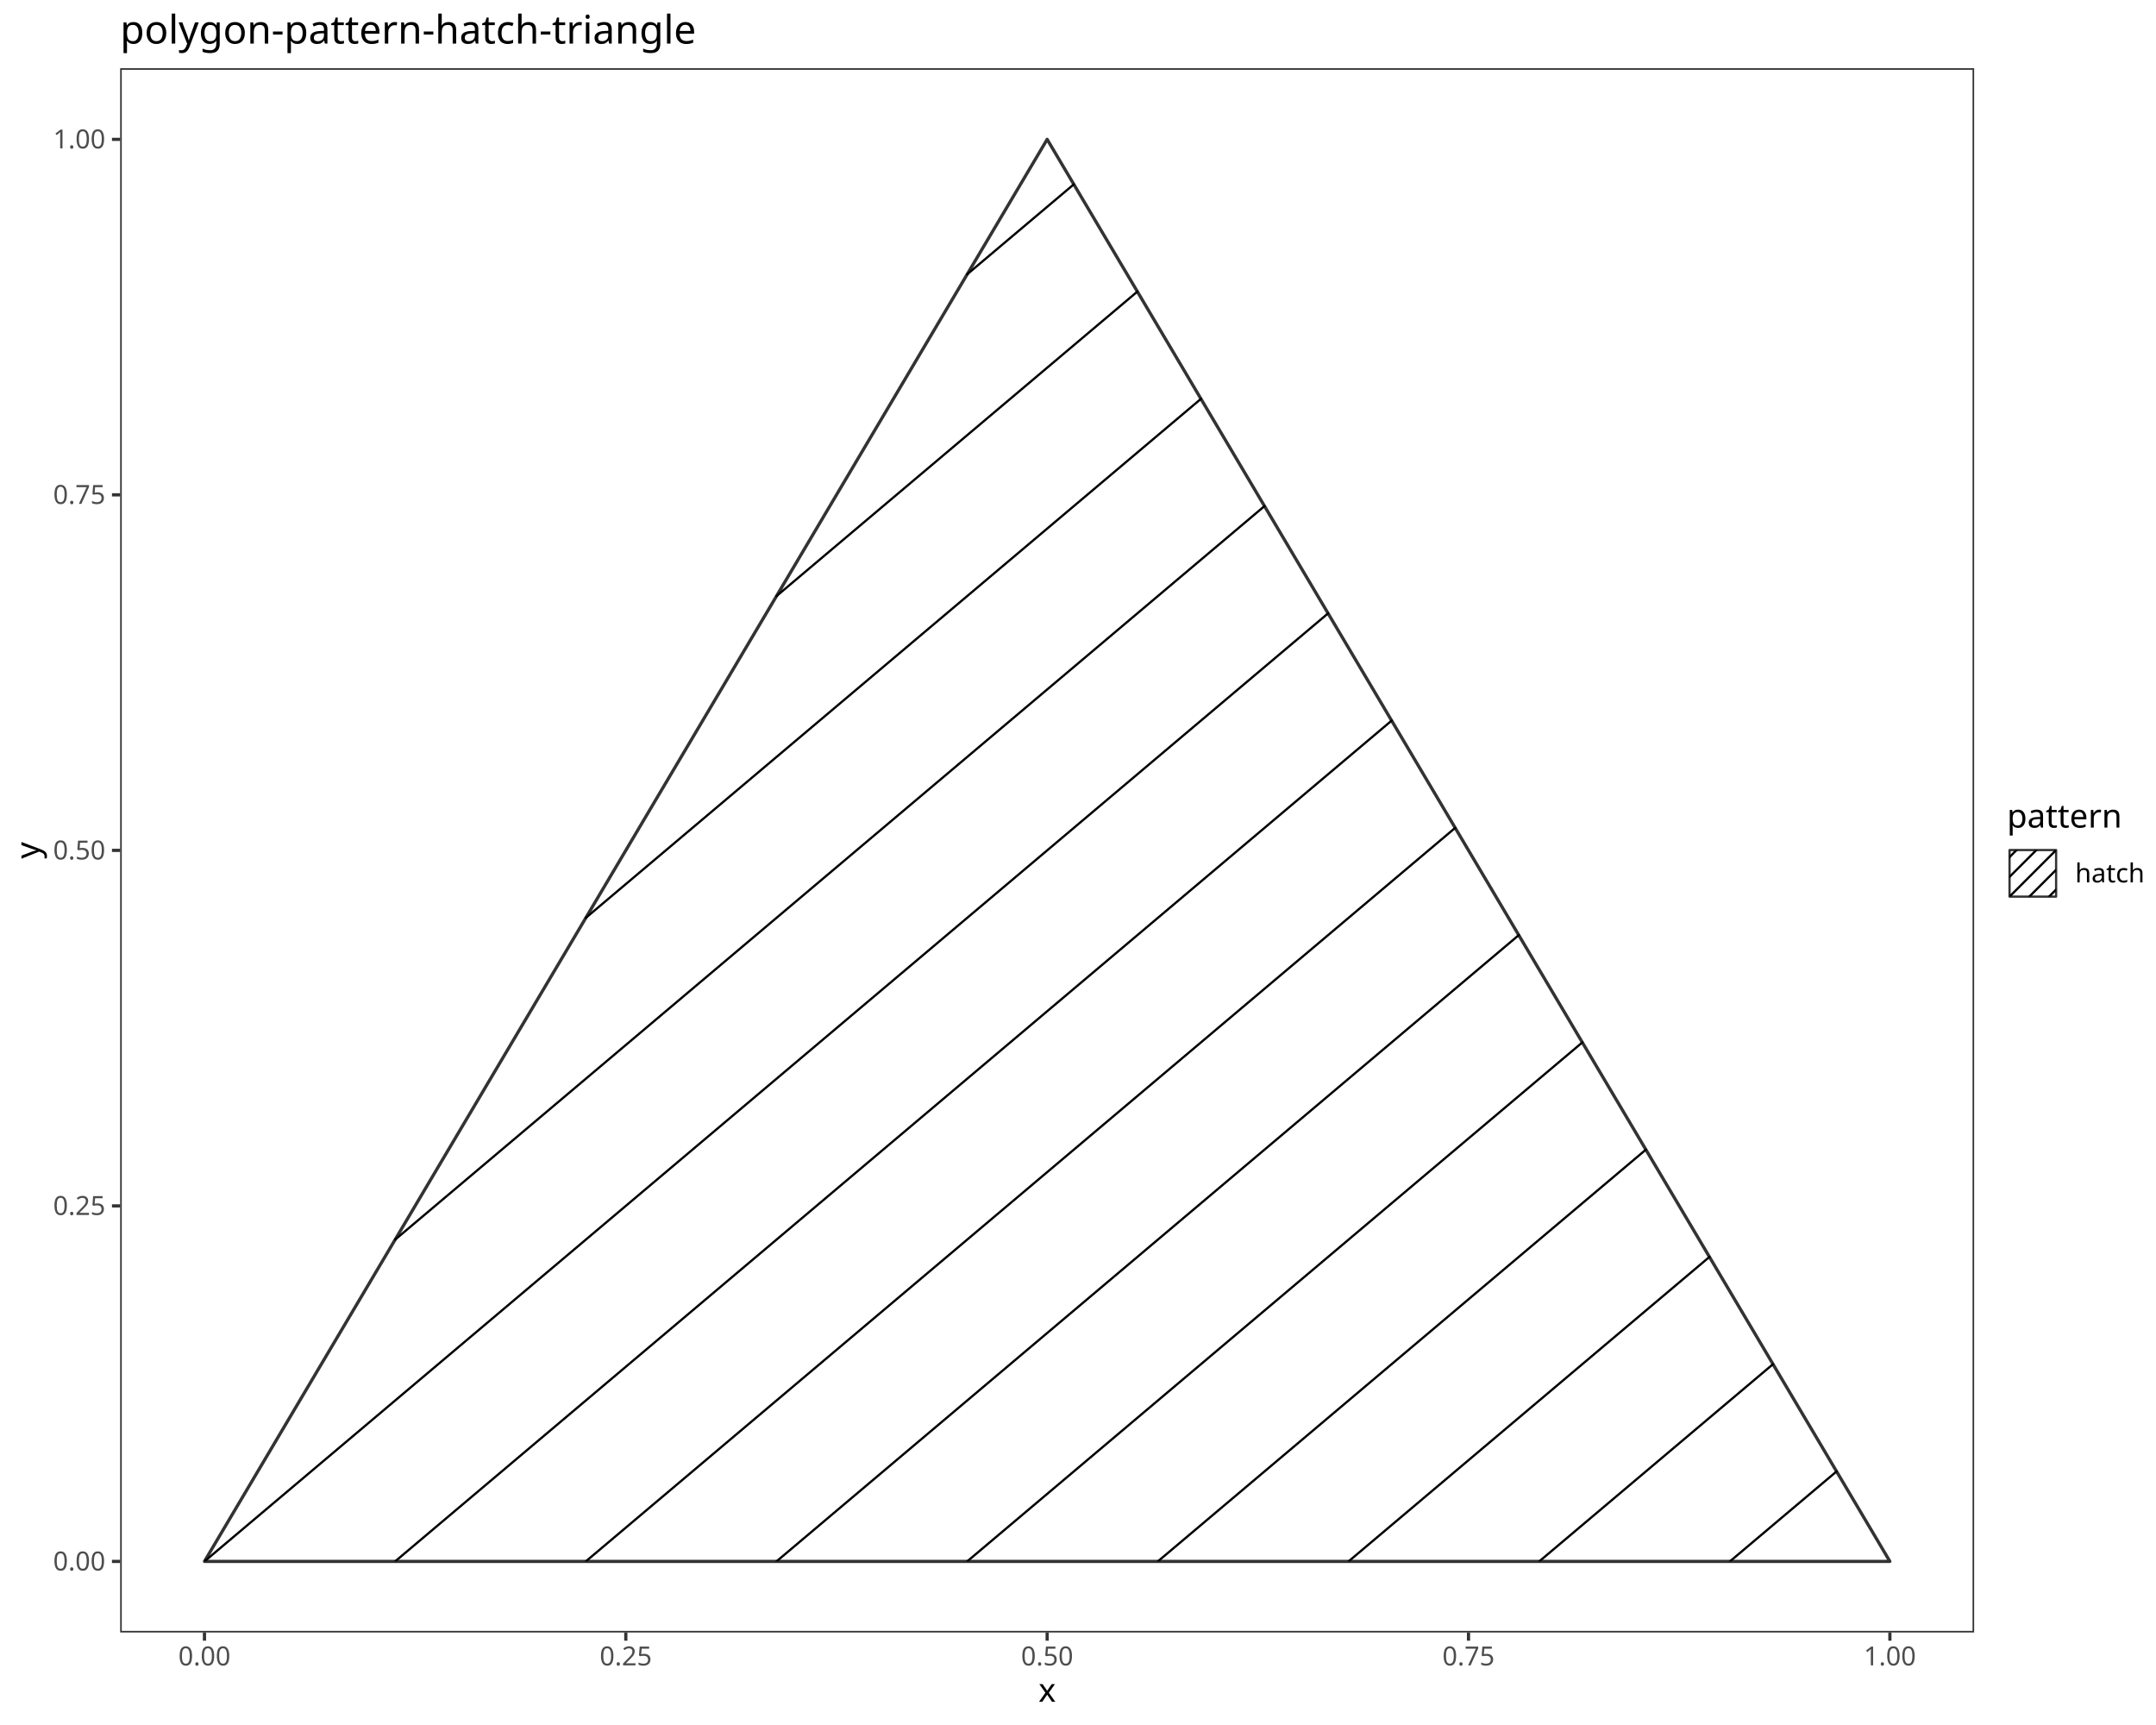
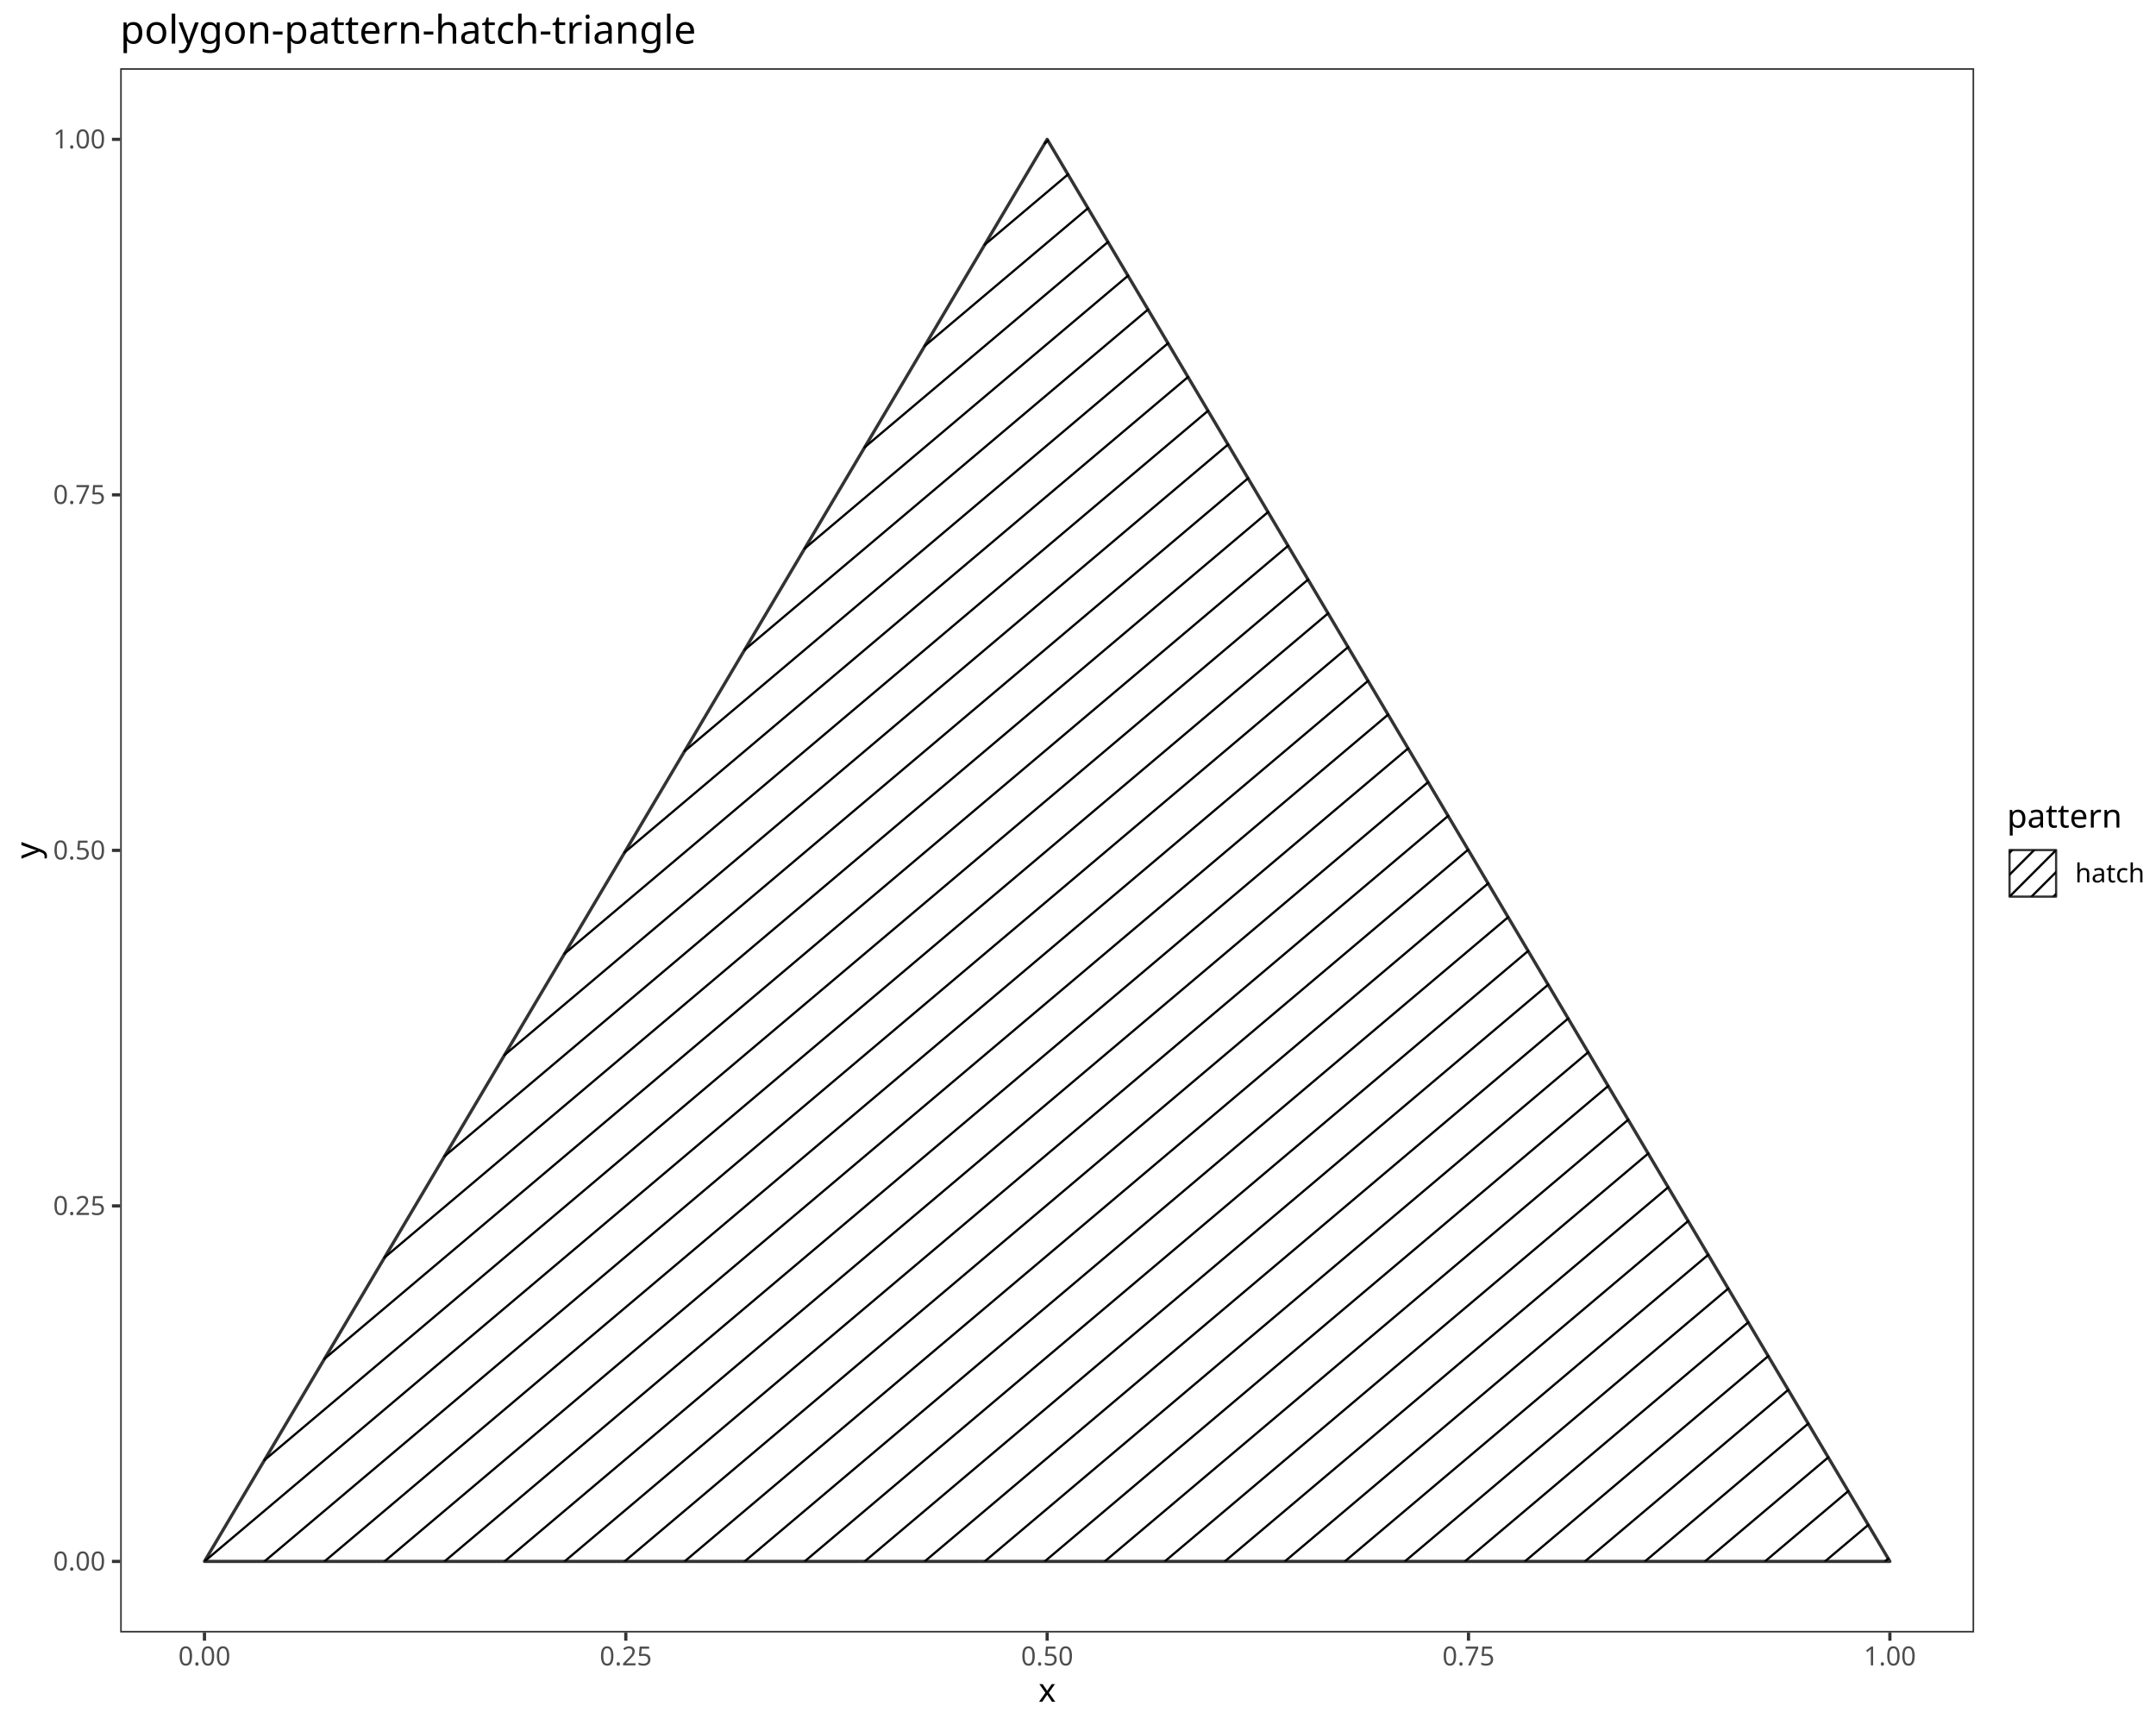
<svg xmlns="http://www.w3.org/2000/svg" class="svglite" data-engine-version="2.0" width="720.00pt" height="576.00pt" viewBox="0 0 720.00 576.00">
  <defs>
    <style type="text/css">
    .svglite line, .svglite polyline, .svglite polygon, .svglite path, .svglite rect, .svglite circle {
      fill: none;
      stroke: #000000;
      stroke-linecap: round;
      stroke-linejoin: round;
      stroke-miterlimit: 10.00;
    }
  </style>
  </defs>
  <rect width="100%" height="100%" style="stroke: none; fill: #FFFFFF;" />
  <defs>
    <clipPath id="cpMC4wMHw3MjAuMDB8MC4wMHw1NzYuMDA=">
      <rect x="0.00" y="0.00" width="720.00" height="576.00" />
    </clipPath>
  </defs>
  <g clip-path="url(#cpMC4wMHw3MjAuMDB8MC4wMHw1NzYuMDA=)">
    <rect x="0.00" y="0.00" width="720.00" height="576.00" style="stroke-width: 1.07; stroke: #FFFFFF; fill: #FFFFFF;" />
  </g>
  <defs>
    <clipPath id="cpNDAuMTN8NjU5LjI3fDIyLjc4fDU0NS4xMQ==">
      <rect x="40.13" y="22.78" width="619.14" height="522.33" />
    </clipPath>
  </defs>
  <g clip-path="url(#cpNDAuMTN8NjU5LjI3fDIyLjc4fDU0NS4xMQ==)">
    <rect x="40.13" y="22.78" width="619.14" height="522.33" style="stroke-width: 1.07; stroke: none; fill: #FFFFFF;" />
    <polygon points="349.70,46.53 68.28,521.37 631.13,521.37 " style="stroke-width: 1.07; stroke: #333333; fill: #FFFFFF;" />
  </g>
  <defs>
    <clipPath id="cpNjguMjh8NjMxLjEzfDQ2LjUzfDUyMS4zNw==">
      <rect x="68.28" y="46.53" width="562.85" height="474.84" />
    </clipPath>
  </defs>
  <g clip-path="url(#cpNjguMjh8NjMxLjEzfDQ2LjUzfDUyMS4zNw==)">
-     <polyline points="577.71,521.37 613.32,491.33 " style="stroke-width: 0.75;" />
-     <polyline points="514.03,521.37 592.10,455.51 " style="stroke-width: 0.75;" />
-     <polyline points="450.35,521.37 570.87,419.70 " style="stroke-width: 0.75;" />
-     <polyline points="386.67,521.37 549.64,383.88 " style="stroke-width: 0.75;" />
-     <polyline points="322.99,521.37 528.42,348.07 " style="stroke-width: 0.75;" />
-     <polyline points="259.31,521.37 507.19,312.25 " style="stroke-width: 0.75;" />
-     <polyline points="195.63,521.37 485.96,276.44 " style="stroke-width: 0.75;" />
-     <polyline points="131.95,521.37 464.74,240.62 " style="stroke-width: 0.75;" />
+     <polyline points="629.51,521.37 630.59,520.46 " style="stroke-width: 0.75;" />
+     <polyline points="609.46,521.37 623.91,509.19 " style="stroke-width: 0.75;" />
+     <polyline points="589.42,521.37 617.22,497.91 " style="stroke-width: 0.75;" />
+     <polyline points="569.37,521.37 610.54,486.64 " style="stroke-width: 0.75;" />
+     <polyline points="549.33,521.37 603.86,475.37 " style="stroke-width: 0.75;" />
+     <polyline points="529.29,521.37 597.18,464.09 " style="stroke-width: 0.75;" />
+     <polyline points="509.24,521.37 590.50,452.82 " style="stroke-width: 0.75;" />
+     <polyline points="489.20,521.37 583.82,441.55 " style="stroke-width: 0.75;" />
+     <polyline points="469.15,521.37 577.14,430.27 " style="stroke-width: 0.75;" />
+     <polyline points="449.11,521.37 570.46,419.00 " style="stroke-width: 0.75;" />
+     <polyline points="429.07,521.37 563.77,407.73 " style="stroke-width: 0.75;" />
+     <polyline points="409.02,521.37 557.09,396.45 " style="stroke-width: 0.75;" />
+     <polyline points="388.98,521.37 550.41,385.18 " style="stroke-width: 0.75;" />
+     <polyline points="368.93,521.37 543.73,373.91 " style="stroke-width: 0.75;" />
+     <polyline points="348.89,521.37 537.05,362.63 " style="stroke-width: 0.75;" />
+     <polyline points="328.85,521.37 530.37,351.36 " style="stroke-width: 0.75;" />
+     <polyline points="308.80,521.37 523.69,340.09 " style="stroke-width: 0.75;" />
+     <polyline points="288.76,521.37 517.00,328.81 " style="stroke-width: 0.75;" />
+     <polyline points="268.72,521.37 510.32,317.54 " style="stroke-width: 0.75;" />
+     <polyline points="248.67,521.37 503.64,306.27 " style="stroke-width: 0.75;" />
+     <polyline points="228.63,521.37 496.96,294.99 " style="stroke-width: 0.75;" />
+     <polyline points="208.58,521.37 490.28,283.72 " style="stroke-width: 0.75;" />
+     <polyline points="188.54,521.37 483.60,272.45 " style="stroke-width: 0.75;" />
+     <polyline points="168.50,521.37 476.92,261.17 " style="stroke-width: 0.75;" />
+     <polyline points="148.45,521.37 470.24,249.90 " style="stroke-width: 0.75;" />
+     <polyline points="128.41,521.37 463.55,238.63 " style="stroke-width: 0.75;" />
+     <polyline points="108.36,521.37 456.87,227.35 " style="stroke-width: 0.75;" />
+     <polyline points="88.32,521.37 450.19,216.08 " style="stroke-width: 0.75;" />
    <polyline points="68.28,521.37 443.51,204.81 " style="stroke-width: 0.75;" />
-     <polyline points="131.95,413.93 422.28,168.99 " style="stroke-width: 0.75;" />
-     <polyline points="195.63,306.48 401.06,133.18 " style="stroke-width: 0.75;" />
-     <polyline points="259.31,199.04 379.83,97.36 " style="stroke-width: 0.75;" />
-     <polyline points="322.99,91.59 358.60,61.55 " style="stroke-width: 0.75;" />
+     <polyline points="88.32,487.55 436.83,193.53 " style="stroke-width: 0.75;" />
+     <polyline points="108.36,453.73 430.15,182.26 " style="stroke-width: 0.75;" />
+     <polyline points="128.41,419.91 423.47,170.99 " style="stroke-width: 0.75;" />
+     <polyline points="148.45,386.09 416.79,159.71 " style="stroke-width: 0.75;" />
+     <polyline points="168.50,352.27 410.10,148.44 " style="stroke-width: 0.75;" />
+     <polyline points="188.54,318.45 403.42,137.17 " style="stroke-width: 0.75;" />
+     <polyline points="208.58,284.63 396.74,125.89 " style="stroke-width: 0.75;" />
+     <polyline points="228.63,250.81 390.06,114.62 " style="stroke-width: 0.75;" />
+     <polyline points="248.67,216.99 383.38,103.35 " style="stroke-width: 0.75;" />
+     <polyline points="268.72,183.17 376.70,92.07 " style="stroke-width: 0.75;" />
+     <polyline points="288.76,149.35 370.02,80.80 " style="stroke-width: 0.75;" />
+     <polyline points="308.80,115.53 363.33,69.53 " style="stroke-width: 0.75;" />
+     <polyline points="328.85,81.71 356.65,58.25 " style="stroke-width: 0.75;" />
+     <polyline points="348.89,47.89 349.97,46.98 " style="stroke-width: 0.75;" />
  </g>
  <g clip-path="url(#cpNDAuMTN8NjU5LjI3fDIyLjc4fDU0NS4xMQ==)">
    <rect x="40.13" y="22.78" width="619.14" height="522.33" style="stroke-width: 1.07; stroke: #333333;" />
  </g>
  <g clip-path="url(#cpMC4wMHw3MjAuMDB8MC4wMHw1NzYuMDA=)">
    <text x="35.20" y="524.40" text-anchor="end" style="font-size: 8.80px; fill: #4D4D4D; font-family: sans;" textLength="17.13px" lengthAdjust="spacingAndGlyphs">0.00</text>
    <text x="35.20" y="405.69" text-anchor="end" style="font-size: 8.80px; fill: #4D4D4D; font-family: sans;" textLength="17.13px" lengthAdjust="spacingAndGlyphs">0.25</text>
    <text x="35.20" y="286.98" text-anchor="end" style="font-size: 8.80px; fill: #4D4D4D; font-family: sans;" textLength="17.13px" lengthAdjust="spacingAndGlyphs">0.50</text>
    <text x="35.20" y="168.26" text-anchor="end" style="font-size: 8.80px; fill: #4D4D4D; font-family: sans;" textLength="17.13px" lengthAdjust="spacingAndGlyphs">0.75</text>
    <text x="35.20" y="49.55" text-anchor="end" style="font-size: 8.80px; fill: #4D4D4D; font-family: sans;" textLength="17.13px" lengthAdjust="spacingAndGlyphs">1.00</text>
    <polyline points="37.39,521.37 40.13,521.37 " style="stroke-width: 1.07; stroke: #333333; stroke-linecap: butt;" />
    <polyline points="37.39,402.66 40.13,402.66 " style="stroke-width: 1.07; stroke: #333333; stroke-linecap: butt;" />
    <polyline points="37.39,283.95 40.13,283.95 " style="stroke-width: 1.07; stroke: #333333; stroke-linecap: butt;" />
    <polyline points="37.39,165.24 40.13,165.24 " style="stroke-width: 1.07; stroke: #333333; stroke-linecap: butt;" />
    <polyline points="37.39,46.53 40.13,46.53 " style="stroke-width: 1.07; stroke: #333333; stroke-linecap: butt;" />
    <polyline points="68.28,547.85 68.28,545.11 " style="stroke-width: 1.07; stroke: #333333; stroke-linecap: butt;" />
    <polyline points="208.99,547.85 208.99,545.11 " style="stroke-width: 1.07; stroke: #333333; stroke-linecap: butt;" />
    <polyline points="349.70,547.85 349.70,545.11 " style="stroke-width: 1.07; stroke: #333333; stroke-linecap: butt;" />
    <polyline points="490.41,547.85 490.41,545.11 " style="stroke-width: 1.07; stroke: #333333; stroke-linecap: butt;" />
    <polyline points="631.13,547.85 631.13,545.11 " style="stroke-width: 1.07; stroke: #333333; stroke-linecap: butt;" />
    <text x="68.28" y="556.10" text-anchor="middle" style="font-size: 8.80px; fill: #4D4D4D; font-family: sans;" textLength="17.13px" lengthAdjust="spacingAndGlyphs">0.00</text>
    <text x="208.99" y="556.10" text-anchor="middle" style="font-size: 8.80px; fill: #4D4D4D; font-family: sans;" textLength="17.13px" lengthAdjust="spacingAndGlyphs">0.25</text>
    <text x="349.70" y="556.10" text-anchor="middle" style="font-size: 8.80px; fill: #4D4D4D; font-family: sans;" textLength="17.13px" lengthAdjust="spacingAndGlyphs">0.50</text>
    <text x="490.41" y="556.10" text-anchor="middle" style="font-size: 8.80px; fill: #4D4D4D; font-family: sans;" textLength="17.13px" lengthAdjust="spacingAndGlyphs">0.75</text>
    <text x="631.13" y="556.10" text-anchor="middle" style="font-size: 8.80px; fill: #4D4D4D; font-family: sans;" textLength="17.13px" lengthAdjust="spacingAndGlyphs">1.00</text>
    <text x="349.70" y="568.24" text-anchor="middle" style="font-size: 11.00px; font-family: sans;" textLength="5.50px" lengthAdjust="spacingAndGlyphs">x</text>
    <text transform="translate(13.05,283.95) rotate(-90)" text-anchor="middle" style="font-size: 11.00px; font-family: sans;" textLength="5.50px" lengthAdjust="spacingAndGlyphs">y</text>
    <rect x="670.23" y="267.64" width="44.29" height="32.61" style="stroke-width: 1.07; stroke: none; fill: #FFFFFF;" />
    <text x="670.23" y="276.35" style="font-size: 11.00px; font-family: sans;" textLength="34.25px" lengthAdjust="spacingAndGlyphs">pattern</text>
    <rect x="670.23" y="282.97" width="17.28" height="17.28" style="stroke-width: 1.07; stroke: none; fill: #FFFFFF;" />
    <rect x="671.09" y="283.84" width="15.55" height="15.55" style="stroke-width: 0.75; stroke: #333333; fill: #FFFFFF;" />
  </g>
  <defs>
    <clipPath id="cpNjcxLjA5fDY4Ni42NXwyODMuODR8Mjk5LjM5">
      <rect x="671.09" y="283.84" width="15.55" height="15.55" />
    </clipPath>
  </defs>
  <g clip-path="url(#cpNjcxLjA5fDY4Ni42NXwyODMuODR8Mjk5LjM5)">
-     <polyline points="655.54,361.13 748.38,268.29 " style="stroke-width: 0.75;" />
-     <polyline points="655.54,354.53 741.79,268.29 " style="stroke-width: 0.75;" />
-     <polyline points="655.54,347.93 735.19,268.29 " style="stroke-width: 0.75;" />
-     <polyline points="655.54,341.34 728.59,268.29 " style="stroke-width: 0.75;" />
-     <polyline points="655.54,334.74 721.99,268.29 " style="stroke-width: 0.75;" />
-     <polyline points="655.54,328.14 715.39,268.29 " style="stroke-width: 0.75;" />
-     <polyline points="655.54,321.54 708.80,268.29 " style="stroke-width: 0.75;" />
+     <polyline points="655.54,366.26 753.52,268.29 " style="stroke-width: 0.75;" />
+     <polyline points="655.54,358.93 746.18,268.29 " style="stroke-width: 0.75;" />
+     <polyline points="655.54,351.60 738.85,268.29 " style="stroke-width: 0.75;" />
+     <polyline points="655.54,344.27 731.52,268.29 " style="stroke-width: 0.75;" />
+     <polyline points="655.54,336.94 724.19,268.29 " style="stroke-width: 0.75;" />
+     <polyline points="655.54,329.61 716.86,268.29 " style="stroke-width: 0.75;" />
+     <polyline points="655.54,322.27 709.53,268.29 " style="stroke-width: 0.75;" />
    <polyline points="655.54,314.94 702.20,268.29 " style="stroke-width: 0.75;" />
-     <polyline points="648.94,314.94 702.20,261.69 " style="stroke-width: 0.75;" />
-     <polyline points="642.34,314.94 702.20,255.09 " style="stroke-width: 0.75;" />
-     <polyline points="635.75,314.94 702.20,248.49 " style="stroke-width: 0.75;" />
-     <polyline points="629.15,314.94 702.20,241.89 " style="stroke-width: 0.75;" />
-     <polyline points="622.55,314.94 702.20,235.30 " style="stroke-width: 0.75;" />
-     <polyline points="615.95,314.94 702.20,228.70 " style="stroke-width: 0.75;" />
-     <polyline points="609.35,314.94 702.20,222.10 " style="stroke-width: 0.75;" />
+     <polyline points="648.21,314.94 702.20,260.96 " style="stroke-width: 0.75;" />
+     <polyline points="640.88,314.94 702.20,253.62 " style="stroke-width: 0.75;" />
+     <polyline points="633.55,314.94 702.20,246.29 " style="stroke-width: 0.75;" />
+     <polyline points="626.22,314.94 702.20,238.96 " style="stroke-width: 0.75;" />
+     <polyline points="618.88,314.94 702.20,231.63 " style="stroke-width: 0.75;" />
+     <polyline points="611.55,314.94 702.20,224.30 " style="stroke-width: 0.75;" />
+     <polyline points="604.22,314.94 702.20,216.97 " style="stroke-width: 0.75;" />
  </g>
  <g clip-path="url(#cpMC4wMHw3MjAuMDB8MC4wMHw1NzYuMDA=)">
    <text x="692.99" y="294.64" style="font-size: 8.80px; font-family: sans;" textLength="21.53px" lengthAdjust="spacingAndGlyphs">hatch</text>
    <text x="40.13" y="14.56" style="font-size: 13.20px; font-family: sans;" textLength="176.12px" lengthAdjust="spacingAndGlyphs">polygon-pattern-hatch-triangle</text>
  </g>
</svg>
